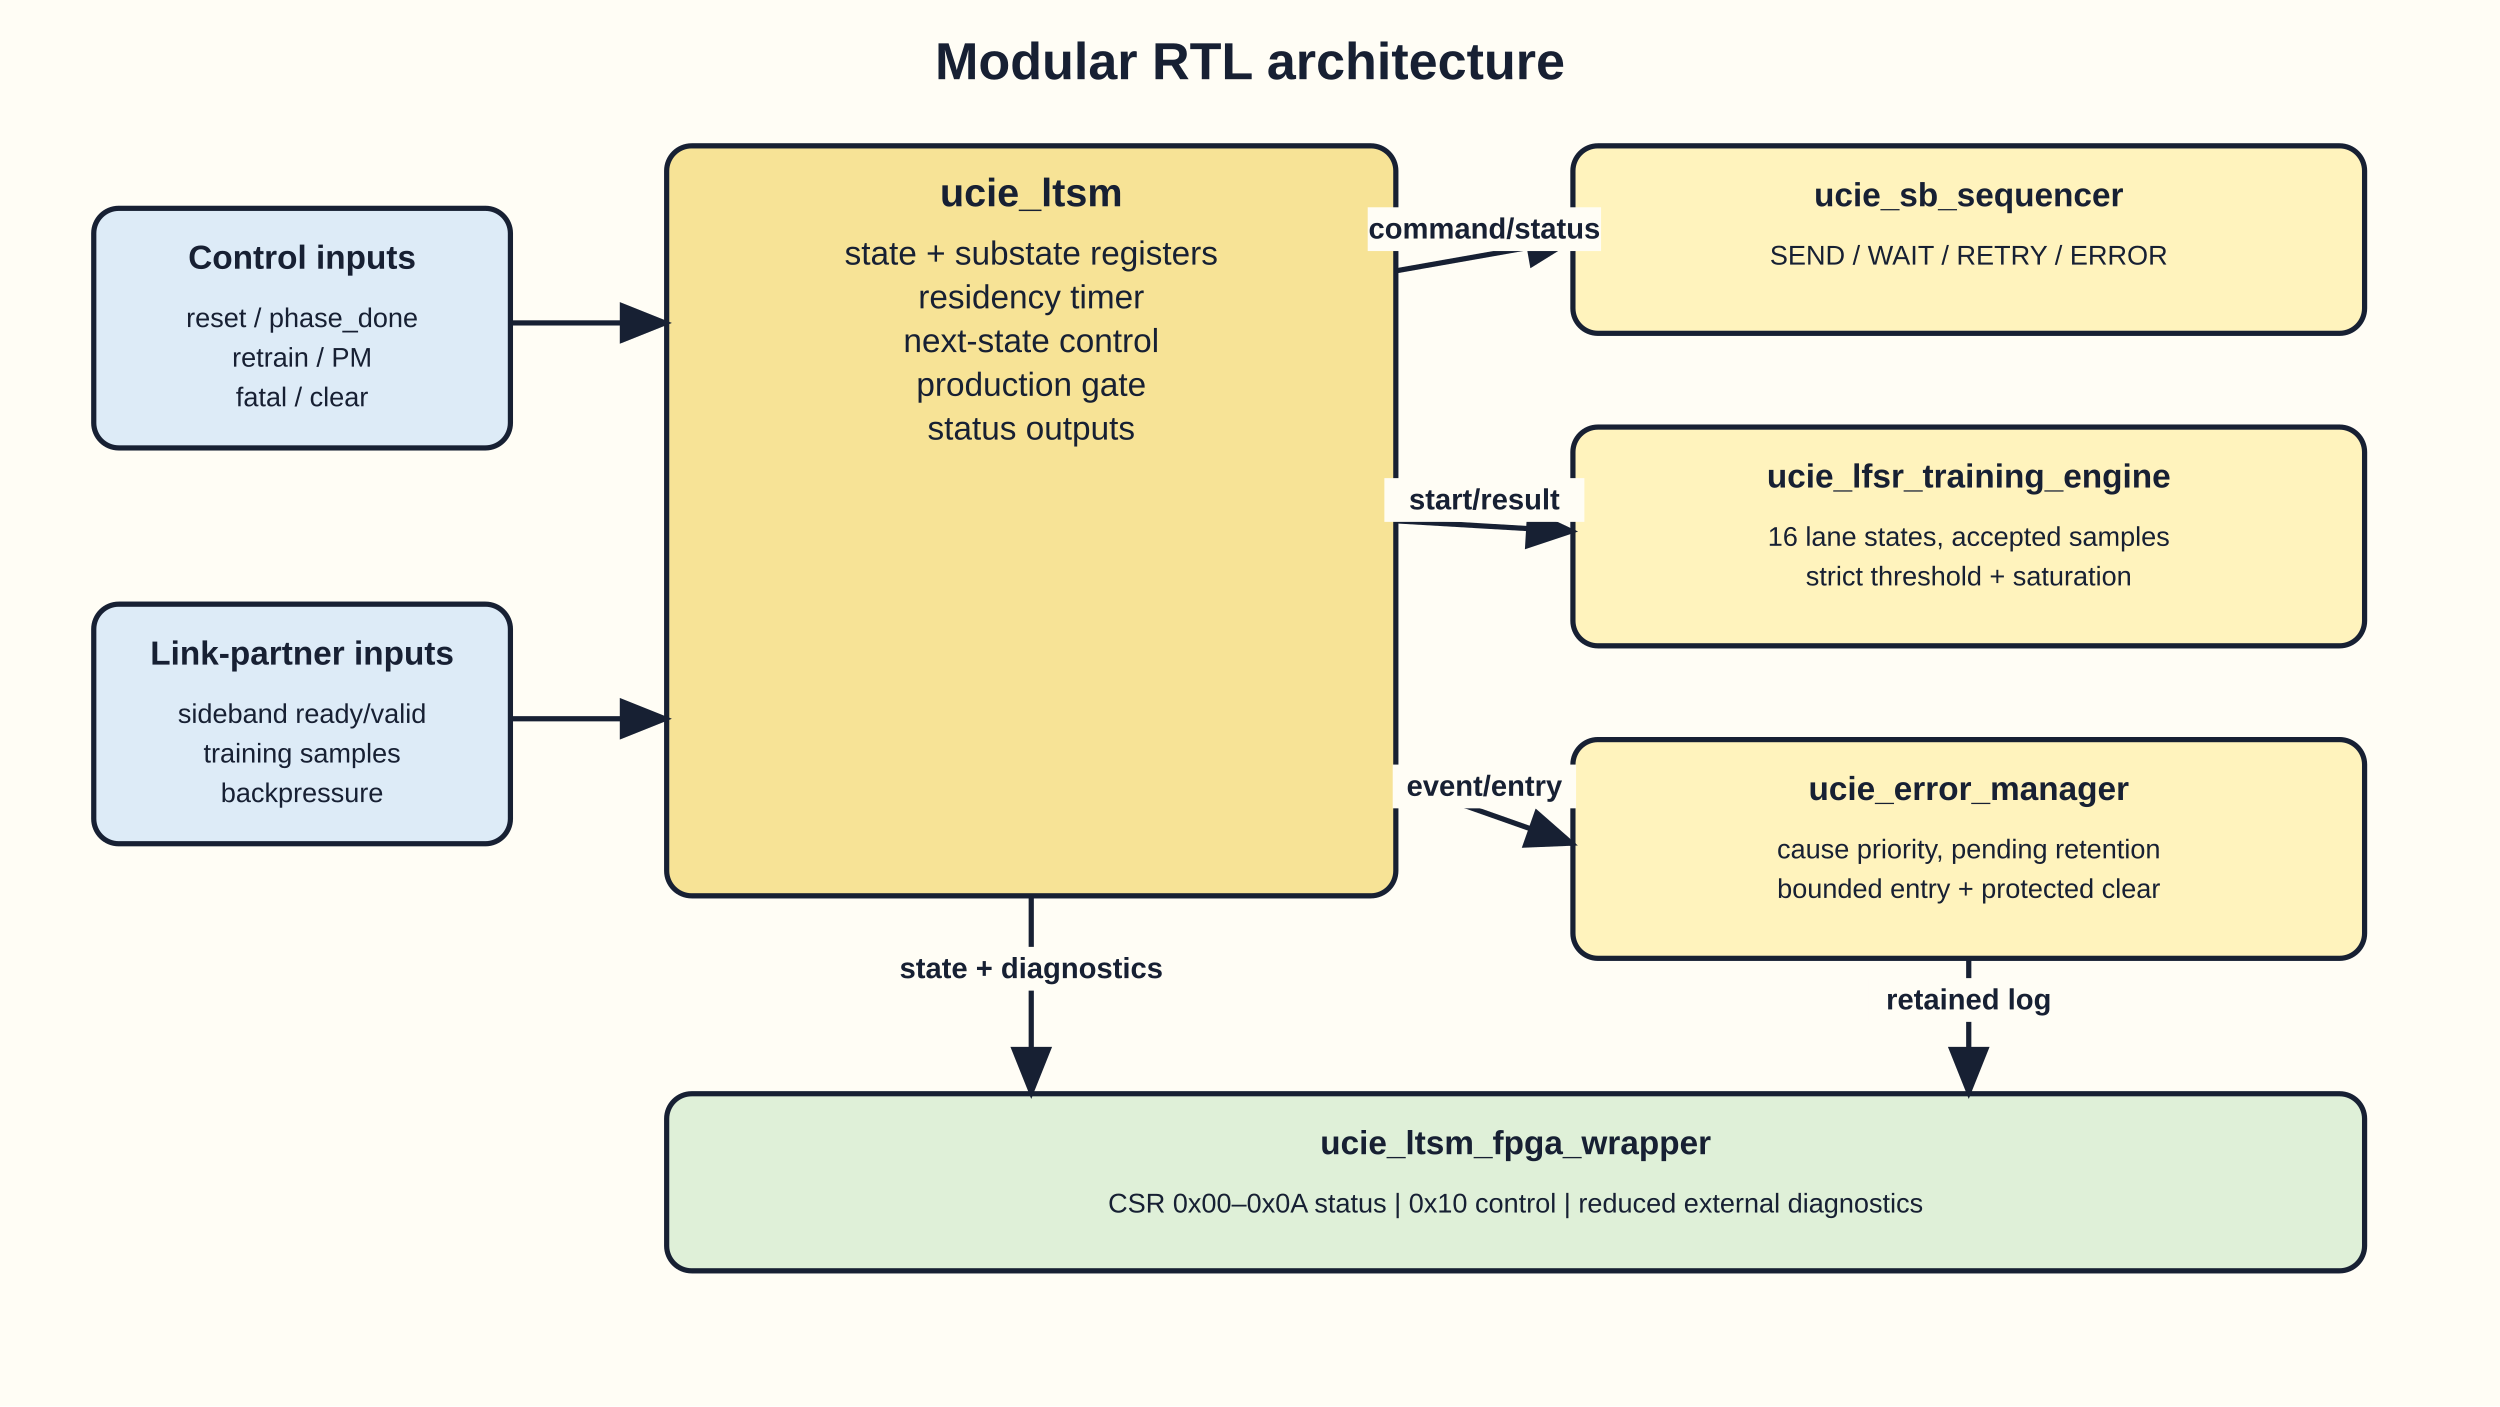
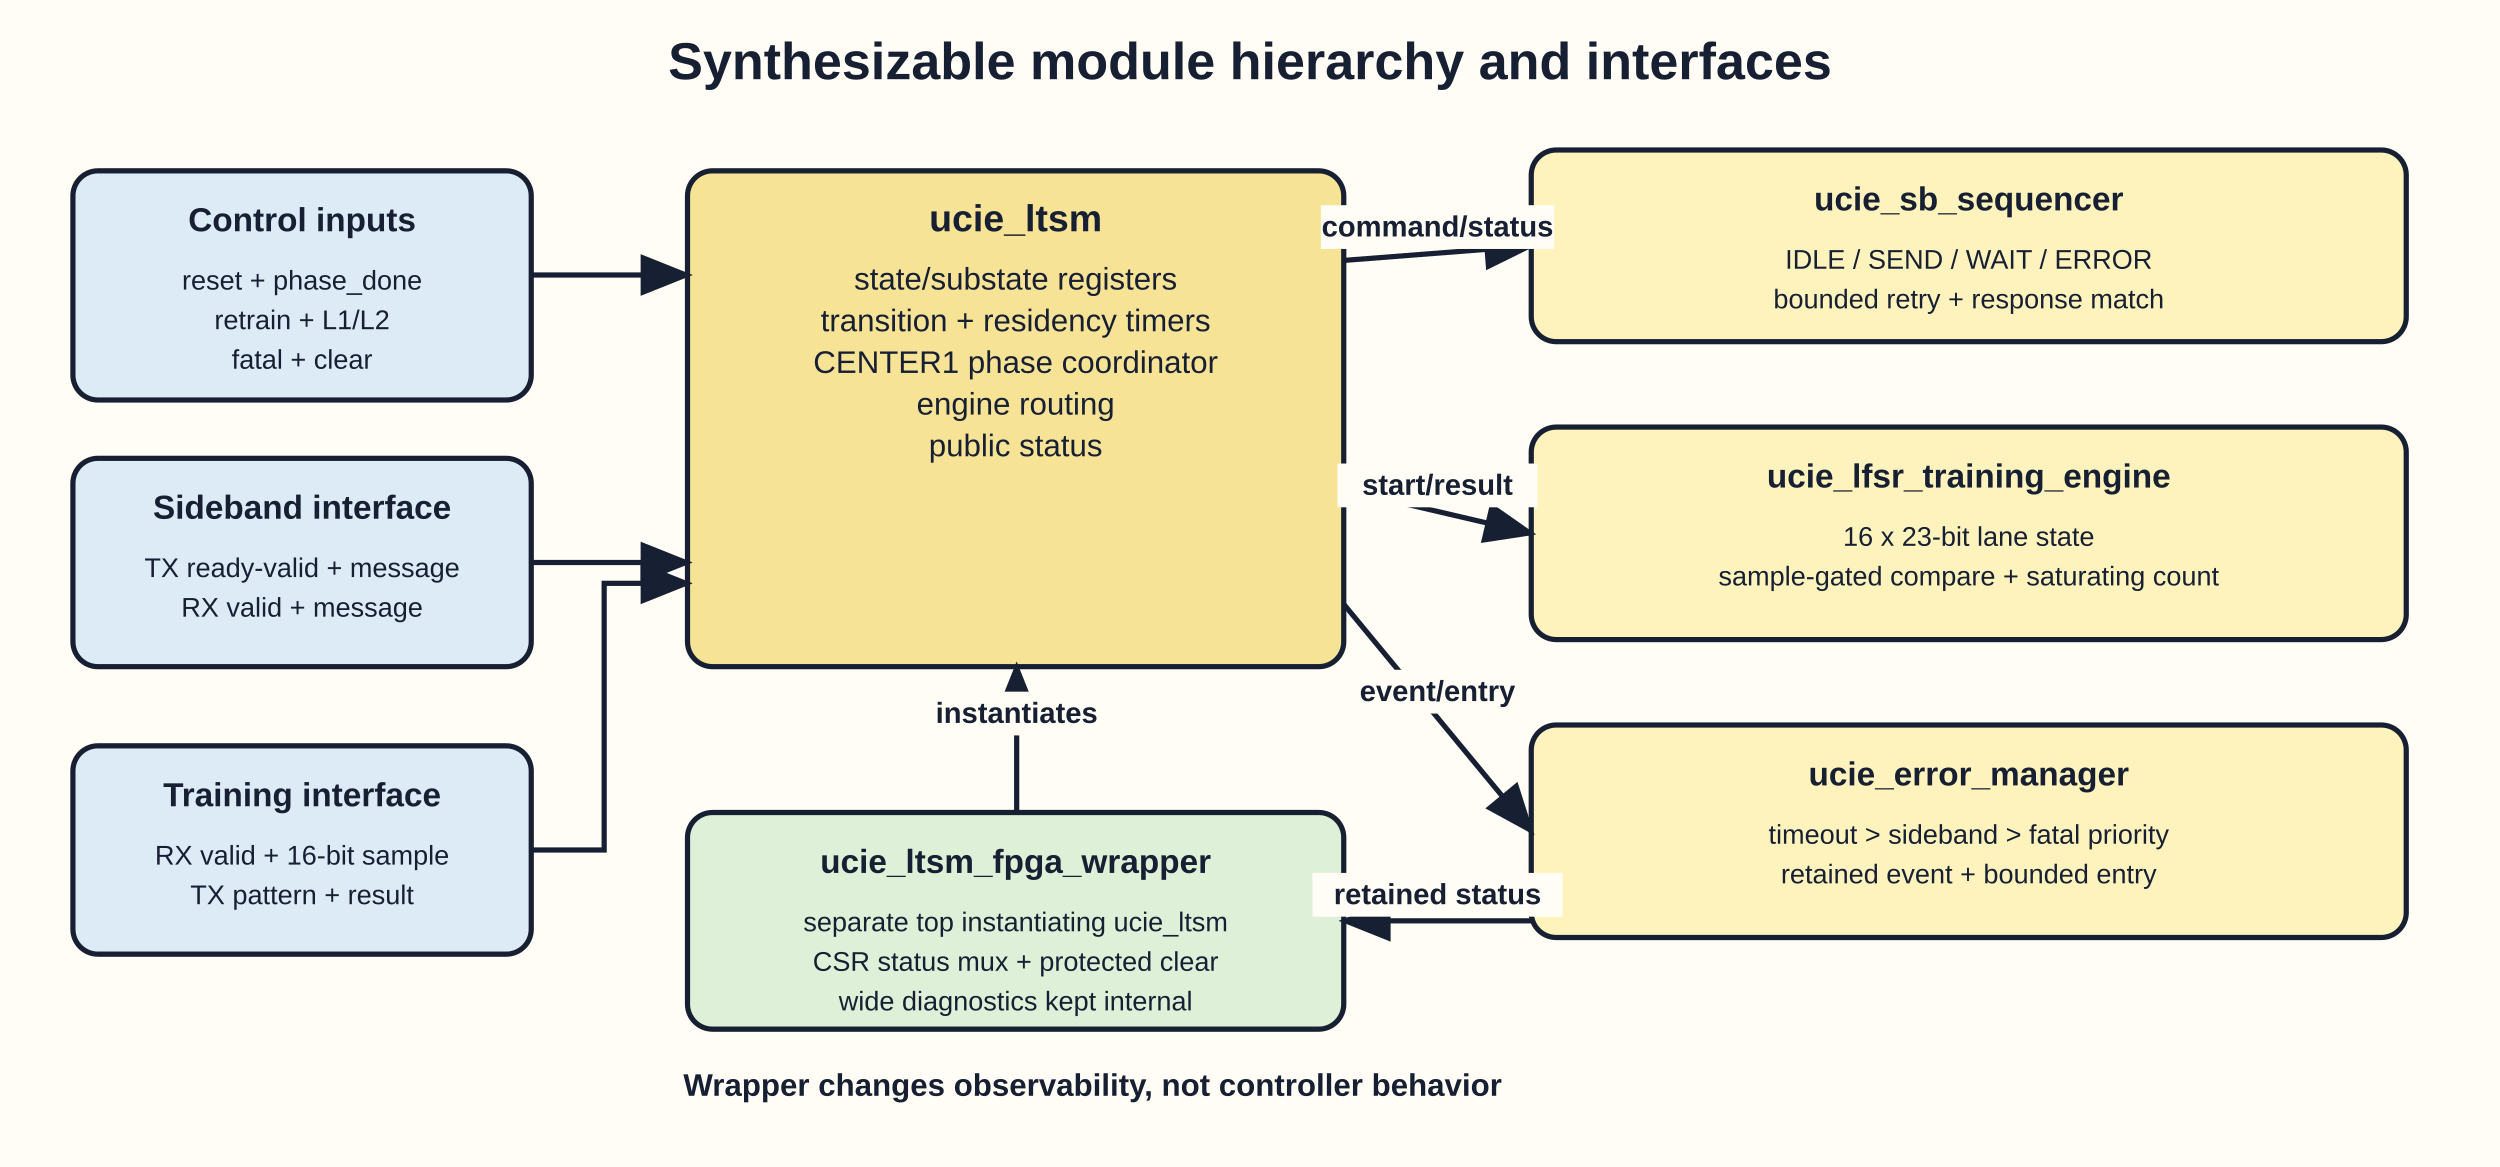
- <svg xmlns="http://www.w3.org/2000/svg" width="1200" height="675" viewBox="0 0 1200 675">
+ <svg xmlns="http://www.w3.org/2000/svg" width="1200" height="560" viewBox="0 0 1200 560">
  <defs>
    <marker id="arrow" markerWidth="10" markerHeight="8" refX="9" refY="4" orient="auto" markerUnits="strokeWidth">
      <path d="M0,0 L10,4 L0,8 Z" fill="#172033" />
    </marker>
  </defs>
-   <rect width="1200" height="675" fill="#FFFDF5" />
-   <text x="600.0" y="38" text-anchor="middle" font-family="Arial, Helvetica, sans-serif" font-size="25" font-weight="bold" fill="#172033">Modular RTL architecture</text>
-   <rect x="45" y="100" width="200" height="115" rx="12" fill="#DDEBF7" stroke="#172033" stroke-width="2.5" />
-   <text x="145.0" y="129" text-anchor="middle" font-family="Arial, Helvetica, sans-serif" font-size="16" font-weight="bold" fill="#172033">Control inputs</text>
-   <text x="145.0" y="157" text-anchor="middle" font-family="Arial, Helvetica, sans-serif" font-size="13" font-weight="normal" fill="#172033">reset / phase_done</text>
-   <text x="145.0" y="176" text-anchor="middle" font-family="Arial, Helvetica, sans-serif" font-size="13" font-weight="normal" fill="#172033">retrain / PM</text>
-   <text x="145.0" y="195" text-anchor="middle" font-family="Arial, Helvetica, sans-serif" font-size="13" font-weight="normal" fill="#172033">fatal / clear</text>
-   <rect x="45" y="290" width="200" height="115" rx="12" fill="#DDEBF7" stroke="#172033" stroke-width="2.5" />
-   <text x="145.0" y="319" text-anchor="middle" font-family="Arial, Helvetica, sans-serif" font-size="16" font-weight="bold" fill="#172033">Link-partner inputs</text>
-   <text x="145.0" y="347" text-anchor="middle" font-family="Arial, Helvetica, sans-serif" font-size="13" font-weight="normal" fill="#172033">sideband ready/valid</text>
-   <text x="145.0" y="366" text-anchor="middle" font-family="Arial, Helvetica, sans-serif" font-size="13" font-weight="normal" fill="#172033">training samples</text>
-   <text x="145.0" y="385" text-anchor="middle" font-family="Arial, Helvetica, sans-serif" font-size="13" font-weight="normal" fill="#172033">backpressure</text>
-   <rect x="320" y="70" width="350" height="360" rx="12" fill="#F7E396" stroke="#172033" stroke-width="2.5" />
-   <text x="495.0" y="99" text-anchor="middle" font-family="Arial, Helvetica, sans-serif" font-size="19" font-weight="bold" fill="#172033">ucie_ltsm</text>
-   <text x="495.0" y="127" text-anchor="middle" font-family="Arial, Helvetica, sans-serif" font-size="16" font-weight="normal" fill="#172033">state + substate registers</text>
-   <text x="495.0" y="148" text-anchor="middle" font-family="Arial, Helvetica, sans-serif" font-size="16" font-weight="normal" fill="#172033">residency timer</text>
-   <text x="495.0" y="169" text-anchor="middle" font-family="Arial, Helvetica, sans-serif" font-size="16" font-weight="normal" fill="#172033">next-state control</text>
-   <text x="495.0" y="190" text-anchor="middle" font-family="Arial, Helvetica, sans-serif" font-size="16" font-weight="normal" fill="#172033">production gate</text>
-   <text x="495.0" y="211" text-anchor="middle" font-family="Arial, Helvetica, sans-serif" font-size="16" font-weight="normal" fill="#172033">status outputs</text>
-   <rect x="755" y="70" width="380" height="90" rx="12" fill="#FFF3BD" stroke="#172033" stroke-width="2.5" />
-   <text x="945.0" y="99" text-anchor="middle" font-family="Arial, Helvetica, sans-serif" font-size="16" font-weight="bold" fill="#172033">ucie_sb_sequencer</text>
-   <text x="945.0" y="127" text-anchor="middle" font-family="Arial, Helvetica, sans-serif" font-size="13" font-weight="normal" fill="#172033">SEND / WAIT / RETRY / ERROR</text>
-   <rect x="755" y="205" width="380" height="105" rx="12" fill="#FFF3BD" stroke="#172033" stroke-width="2.5" />
+   <rect width="1200" height="560" fill="#FFFDF5" />
+   <text x="600.0" y="38" text-anchor="middle" font-family="Arial, Helvetica, sans-serif" font-size="25" font-weight="bold" fill="#172033">Synthesizable module hierarchy and interfaces</text>
+   <rect x="35" y="82" width="220" height="110" rx="12" fill="#DDEBF7" stroke="#172033" stroke-width="2.5" />
+   <text x="145.0" y="111" text-anchor="middle" font-family="Arial, Helvetica, sans-serif" font-size="16" font-weight="bold" fill="#172033">Control inputs</text>
+   <text x="145.0" y="139" text-anchor="middle" font-family="Arial, Helvetica, sans-serif" font-size="13" font-weight="normal" fill="#172033">reset + phase_done</text>
+   <text x="145.0" y="158" text-anchor="middle" font-family="Arial, Helvetica, sans-serif" font-size="13" font-weight="normal" fill="#172033">retrain + L1/L2</text>
+   <text x="145.0" y="177" text-anchor="middle" font-family="Arial, Helvetica, sans-serif" font-size="13" font-weight="normal" fill="#172033">fatal + clear</text>
+   <rect x="35" y="220" width="220" height="100" rx="12" fill="#DDEBF7" stroke="#172033" stroke-width="2.5" />
+   <text x="145.0" y="249" text-anchor="middle" font-family="Arial, Helvetica, sans-serif" font-size="16" font-weight="bold" fill="#172033">Sideband interface</text>
+   <text x="145.0" y="277" text-anchor="middle" font-family="Arial, Helvetica, sans-serif" font-size="13" font-weight="normal" fill="#172033">TX ready-valid + message</text>
+   <text x="145.0" y="296" text-anchor="middle" font-family="Arial, Helvetica, sans-serif" font-size="13" font-weight="normal" fill="#172033">RX valid + message</text>
+   <rect x="35" y="358" width="220" height="100" rx="12" fill="#DDEBF7" stroke="#172033" stroke-width="2.5" />
+   <text x="145.0" y="387" text-anchor="middle" font-family="Arial, Helvetica, sans-serif" font-size="16" font-weight="bold" fill="#172033">Training interface</text>
+   <text x="145.0" y="415" text-anchor="middle" font-family="Arial, Helvetica, sans-serif" font-size="13" font-weight="normal" fill="#172033">RX valid + 16-bit sample</text>
+   <text x="145.0" y="434" text-anchor="middle" font-family="Arial, Helvetica, sans-serif" font-size="13" font-weight="normal" fill="#172033">TX pattern + result</text>
+   <rect x="330" y="82" width="315" height="238" rx="12" fill="#F7E396" stroke="#172033" stroke-width="2.5" />
+   <text x="487.5" y="111" text-anchor="middle" font-family="Arial, Helvetica, sans-serif" font-size="18" font-weight="bold" fill="#172033">ucie_ltsm</text>
+   <text x="487.5" y="139" text-anchor="middle" font-family="Arial, Helvetica, sans-serif" font-size="15" font-weight="normal" fill="#172033">state/substate registers</text>
+   <text x="487.5" y="159" text-anchor="middle" font-family="Arial, Helvetica, sans-serif" font-size="15" font-weight="normal" fill="#172033">transition + residency timers</text>
+   <text x="487.5" y="179" text-anchor="middle" font-family="Arial, Helvetica, sans-serif" font-size="15" font-weight="normal" fill="#172033">CENTER1 phase coordinator</text>
+   <text x="487.5" y="199" text-anchor="middle" font-family="Arial, Helvetica, sans-serif" font-size="15" font-weight="normal" fill="#172033">engine routing</text>
+   <text x="487.5" y="219" text-anchor="middle" font-family="Arial, Helvetica, sans-serif" font-size="15" font-weight="normal" fill="#172033">public status</text>
+   <rect x="735" y="72" width="420" height="92" rx="12" fill="#FFF3BD" stroke="#172033" stroke-width="2.5" />
+   <text x="945.0" y="101" text-anchor="middle" font-family="Arial, Helvetica, sans-serif" font-size="16" font-weight="bold" fill="#172033">ucie_sb_sequencer</text>
+   <text x="945.0" y="129" text-anchor="middle" font-family="Arial, Helvetica, sans-serif" font-size="13" font-weight="normal" fill="#172033">IDLE / SEND / WAIT / ERROR</text>
+   <text x="945.0" y="148" text-anchor="middle" font-family="Arial, Helvetica, sans-serif" font-size="13" font-weight="normal" fill="#172033">bounded retry + response match</text>
+   <rect x="735" y="205" width="420" height="102" rx="12" fill="#FFF3BD" stroke="#172033" stroke-width="2.5" />
  <text x="945.0" y="234" text-anchor="middle" font-family="Arial, Helvetica, sans-serif" font-size="16" font-weight="bold" fill="#172033">ucie_lfsr_training_engine</text>
-   <text x="945.0" y="262" text-anchor="middle" font-family="Arial, Helvetica, sans-serif" font-size="13" font-weight="normal" fill="#172033">16 lane states, accepted samples</text>
-   <text x="945.0" y="281" text-anchor="middle" font-family="Arial, Helvetica, sans-serif" font-size="13" font-weight="normal" fill="#172033">strict threshold + saturation</text>
-   <rect x="755" y="355" width="380" height="105" rx="12" fill="#FFF3BD" stroke="#172033" stroke-width="2.5" />
-   <text x="945.0" y="384" text-anchor="middle" font-family="Arial, Helvetica, sans-serif" font-size="16" font-weight="bold" fill="#172033">ucie_error_manager</text>
-   <text x="945.0" y="412" text-anchor="middle" font-family="Arial, Helvetica, sans-serif" font-size="13" font-weight="normal" fill="#172033">cause priority, pending retention</text>
-   <text x="945.0" y="431" text-anchor="middle" font-family="Arial, Helvetica, sans-serif" font-size="13" font-weight="normal" fill="#172033">bounded entry + protected clear</text>
-   <rect x="320" y="525" width="815" height="85" rx="12" fill="#DFF0D8" stroke="#172033" stroke-width="2.5" />
-   <text x="727.5" y="554" text-anchor="middle" font-family="Arial, Helvetica, sans-serif" font-size="16" font-weight="bold" fill="#172033">ucie_ltsm_fpga_wrapper</text>
-   <text x="727.5" y="582" text-anchor="middle" font-family="Arial, Helvetica, sans-serif" font-size="13" font-weight="normal" fill="#172033">CSR 0x00–0x0A status  |  0x10 control  |  reduced external diagnostics</text>
-   <path d="M 245 155 L 320 155" fill="none" stroke="#172033" stroke-width="2.5" marker-end="url(#arrow)" />
-   <path d="M 245 345 L 320 345" fill="none" stroke="#172033" stroke-width="2.5" marker-end="url(#arrow)" />
-   <path d="M 670 130 L 755 115" fill="none" stroke="#172033" stroke-width="2.5" marker-end="url(#arrow)" />
-   <rect x="656.5" y="99.5" width="112" height="21" fill="#FFFDF5" />
-   <text x="712.5" y="114.5" text-anchor="middle" font-family="Arial, Helvetica, sans-serif" font-size="14" font-weight="bold" fill="#172033">command/status</text>
-   <path d="M 670 250 L 755 255" fill="none" stroke="#172033" stroke-width="2.5" marker-end="url(#arrow)" />
-   <rect x="664.5" y="229.5" width="96" height="21" fill="#FFFDF5" />
-   <text x="712.5" y="244.5" text-anchor="middle" font-family="Arial, Helvetica, sans-serif" font-size="14" font-weight="bold" fill="#172033">start/result</text>
-   <path d="M 670 375 L 755 405" fill="none" stroke="#172033" stroke-width="2.5" marker-end="url(#arrow)" />
-   <rect x="668.5" y="367.0" width="88" height="21" fill="#FFFDF5" />
-   <text x="712.5" y="382.0" text-anchor="middle" font-family="Arial, Helvetica, sans-serif" font-size="14" font-weight="bold" fill="#172033">event/entry</text>
-   <path d="M 495 430 L 495 525" fill="none" stroke="#172033" stroke-width="2.5" marker-end="url(#arrow)" />
-   <rect x="419.0" y="454.5" width="152" height="21" fill="#FFFDF5" />
-   <text x="495.0" y="469.5" text-anchor="middle" font-family="Arial, Helvetica, sans-serif" font-size="14" font-weight="bold" fill="#172033">state + diagnostics</text>
-   <path d="M 945 460 L 945 525" fill="none" stroke="#172033" stroke-width="2.5" marker-end="url(#arrow)" />
-   <rect x="897.0" y="469.5" width="96" height="21" fill="#FFFDF5" />
-   <text x="945.0" y="484.5" text-anchor="middle" font-family="Arial, Helvetica, sans-serif" font-size="14" font-weight="bold" fill="#172033">retained log</text>
+   <text x="945.0" y="262" text-anchor="middle" font-family="Arial, Helvetica, sans-serif" font-size="13" font-weight="normal" fill="#172033">16 x 23-bit lane state</text>
+   <text x="945.0" y="281" text-anchor="middle" font-family="Arial, Helvetica, sans-serif" font-size="13" font-weight="normal" fill="#172033">sample-gated compare + saturating count</text>
+   <rect x="735" y="348" width="420" height="102" rx="12" fill="#FFF3BD" stroke="#172033" stroke-width="2.5" />
+   <text x="945.0" y="377" text-anchor="middle" font-family="Arial, Helvetica, sans-serif" font-size="16" font-weight="bold" fill="#172033">ucie_error_manager</text>
+   <text x="945.0" y="405" text-anchor="middle" font-family="Arial, Helvetica, sans-serif" font-size="13" font-weight="normal" fill="#172033">timeout &gt; sideband &gt; fatal priority</text>
+   <text x="945.0" y="424" text-anchor="middle" font-family="Arial, Helvetica, sans-serif" font-size="13" font-weight="normal" fill="#172033">retained event + bounded entry</text>
+   <rect x="330" y="390" width="315" height="104" rx="12" fill="#DFF0D8" stroke="#172033" stroke-width="2.5" />
+   <text x="487.5" y="419" text-anchor="middle" font-family="Arial, Helvetica, sans-serif" font-size="16" font-weight="bold" fill="#172033">ucie_ltsm_fpga_wrapper</text>
+   <text x="487.5" y="447" text-anchor="middle" font-family="Arial, Helvetica, sans-serif" font-size="13" font-weight="normal" fill="#172033">separate top instantiating ucie_ltsm</text>
+   <text x="487.5" y="466" text-anchor="middle" font-family="Arial, Helvetica, sans-serif" font-size="13" font-weight="normal" fill="#172033">CSR status mux + protected clear</text>
+   <text x="487.5" y="485" text-anchor="middle" font-family="Arial, Helvetica, sans-serif" font-size="13" font-weight="normal" fill="#172033">wide diagnostics kept internal</text>
+   <path d="M 255 132 L 330 132" fill="none" stroke="#172033" stroke-width="2.5" marker-end="url(#arrow)" />
+   <path d="M 255 270 L 330 270" fill="none" stroke="#172033" stroke-width="2.5" marker-end="url(#arrow)" />
+   <path d="M 255 408 L 290 408 L 290 280 L 330 280" fill="none" stroke="#172033" stroke-width="2.5" marker-end="url(#arrow)" />
+   <path d="M 645 125 L 735 118" fill="none" stroke="#172033" stroke-width="2.5" marker-end="url(#arrow)" />
+   <rect x="634.0" y="98.5" width="112" height="21" fill="#FFFDF5" />
+   <text x="690.0" y="113.5" text-anchor="middle" font-family="Arial, Helvetica, sans-serif" font-size="14" font-weight="bold" fill="#172033">command/status</text>
+   <path d="M 645 235 L 735 256" fill="none" stroke="#172033" stroke-width="2.5" marker-end="url(#arrow)" />
+   <rect x="642.0" y="222.5" width="96" height="21" fill="#FFFDF5" />
+   <text x="690.0" y="237.5" text-anchor="middle" font-family="Arial, Helvetica, sans-serif" font-size="14" font-weight="bold" fill="#172033">start/result</text>
+   <path d="M 645 290 L 735 399" fill="none" stroke="#172033" stroke-width="2.5" marker-end="url(#arrow)" />
+   <rect x="646.0" y="321.5" width="88" height="21" fill="#FFFDF5" />
+   <text x="690.0" y="336.5" text-anchor="middle" font-family="Arial, Helvetica, sans-serif" font-size="14" font-weight="bold" fill="#172033">event/entry</text>
+   <path d="M 488 390 L 488 320" fill="none" stroke="#172033" stroke-width="2.5" marker-end="url(#arrow)" />
+   <rect x="440.0" y="332.0" width="96" height="21" fill="#FFFDF5" />
+   <text x="488.0" y="347.0" text-anchor="middle" font-family="Arial, Helvetica, sans-serif" font-size="14" font-weight="bold" fill="#172033">instantiates</text>
+   <path d="M 735 442 L 645 442" fill="none" stroke="#172033" stroke-width="2.5" marker-end="url(#arrow)" />
+   <rect x="630.0" y="419.0" width="120" height="21" fill="#FFFDF5" />
+   <text x="690.0" y="434.0" text-anchor="middle" font-family="Arial, Helvetica, sans-serif" font-size="14" font-weight="bold" fill="#172033">retained status</text>
+   <text x="328" y="526" text-anchor="start" font-family="Arial, Helvetica, sans-serif" font-size="15" font-weight="bold" fill="#172033">Wrapper changes observability, not controller behavior</text>
</svg>
